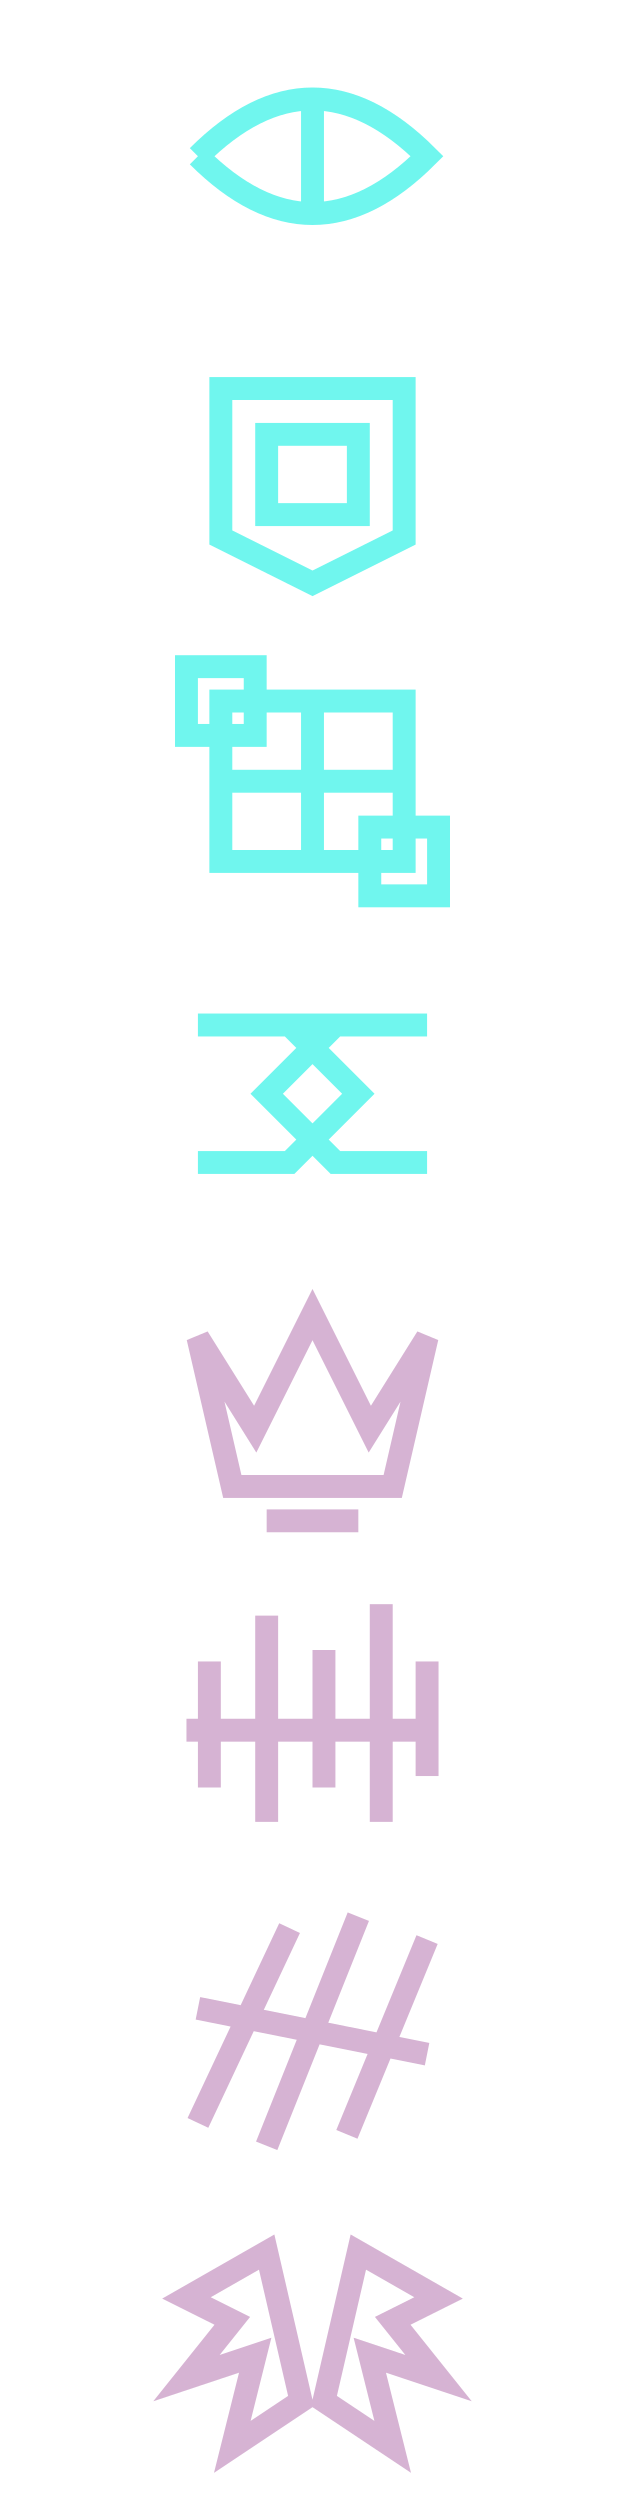
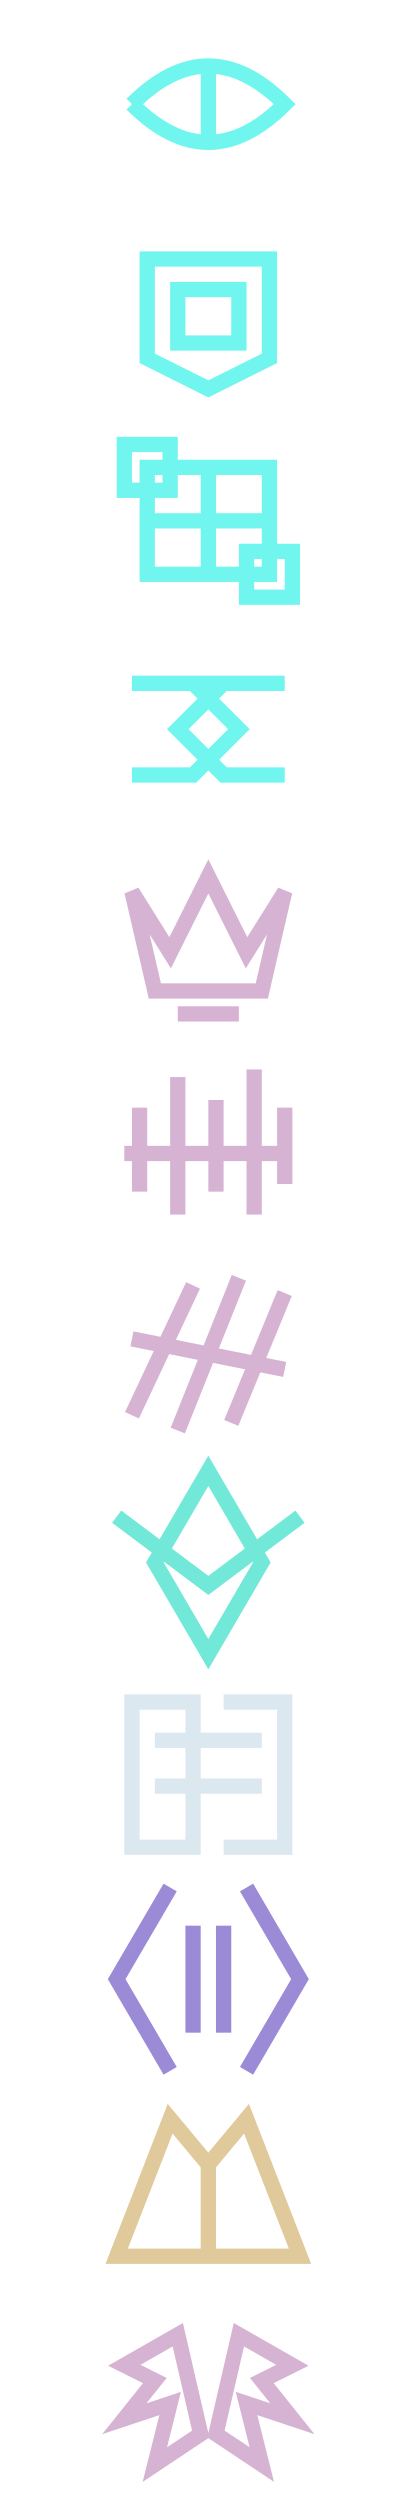
- <svg xmlns="http://www.w3.org/2000/svg" width="30" height="120" viewBox="0 0 30 120">
+ <svg xmlns="http://www.w3.org/2000/svg" width="30" height="180" viewBox="0 0 30 180">
  <g transform="translate(15 7.5) scale(.55)" fill="none" stroke="#70f6ee" stroke-width="2">
    <path d="M-10 0 Q0 -10 10 0 Q0 10 -10 0 M0 -4 V4" />
  </g>
  <g transform="translate(15 22.5) scale(.55)" fill="none" stroke="#70f6ee" stroke-width="2">
    <path d="M-8 -7 H8 V6 L0 10 L-8 6 Z M-4 -3 H4 V4 H-4 Z" />
  </g>
  <g transform="translate(15 37.5) scale(.55)" fill="none" stroke="#70f6ee" stroke-width="2">
    <path d="M-8 -7 H8 V7 H-8 Z M-8 0 H8 M0 -7 V7 M-11 -10 H-5 V-4 H-11 Z M5 4 H11 V10 H5 Z" />
  </g>
  <g transform="translate(15 52.5) scale(.55)" fill="none" stroke="#70f6ee" stroke-width="2">
    <path d="M-10 -6 H2 L-4 0 L2 6 H10 M-10 6 H-2 L4 0 L-2 -6 H10" />
  </g>
  <g transform="translate(15 67.5) scale(.55)" fill="none" stroke="#d6b3d3" stroke-width="2">
    <path d="M-10 -6 L-5 2 L0 -8 L5 2 L10 -6 L7 7 H-7 Z M-4 10 H4" />
  </g>
  <g transform="translate(15 82.5) scale(.55)" fill="none" stroke="#d6b3d3" stroke-width="2">
    <path d="M-9 -5 V6 M-4 -9 V9 M1 -6 V6 M6 -10 V9 M10 -5 V5 M-11 1 H11" />
  </g>
  <g transform="translate(15 97.5) scale(.55)" fill="none" stroke="#d6b3d3" stroke-width="2">
    <path d="M-10 8 L-2 -9 M-4 10 L4 -10 M3 9 L10 -8 M-10 -2 L10 2" />
  </g>
-   <g transform="translate(15 112.5) scale(.55)" fill="none" stroke="#d6b3d3" stroke-width="2">
+   <g transform="translate(15 112.5) scale(.55)" fill="none" stroke="#72e8d9" stroke-width="2">
+     <path d="M0 -12 L7 0 L0 12 L-7 0Z M-12 -6 L0 3 L12 -6" />
+   </g>
+   <g transform="translate(15 127.5) scale(.55)" fill="none" stroke="#dce8ef" stroke-width="2">
+     <path d="M-10 -9 H-2 V10 H-10Z M2 -9 H10 V10 H2 M-7 -4 H7 M-7 2 H7" />
+   </g>
+   <g transform="translate(15 142.5) scale(.55)" fill="none" stroke="#9b8ad5" stroke-width="2">
+     <path d="M-5 -12 L-12 0 L-5 12 M5 -12 L12 0 L5 12 M-2 -7 V7 M2 -7 V7" />
+   </g>
+   <g transform="translate(15 157.5) scale(.55)" fill="none" stroke="#e0c99a" stroke-width="2">
+     <path d="M-12 9 L-5 -9 L0 -3 L5 -9 L12 9Z M-9 9 H9 M0 -3 V9" />
+   </g>
+   <g transform="translate(15 172.5) scale(.55)" fill="none" stroke="#d6b3d3" stroke-width="2">
    <path d="M-1 5 L-4 -8 L-11 -4 L-7 -2 L-11 3 L-5 1 L-7 9 Z M1 5 L4 -8 L11 -4 L7 -2 L11 3 L5 1 L7 9 Z" />
  </g>
</svg>
